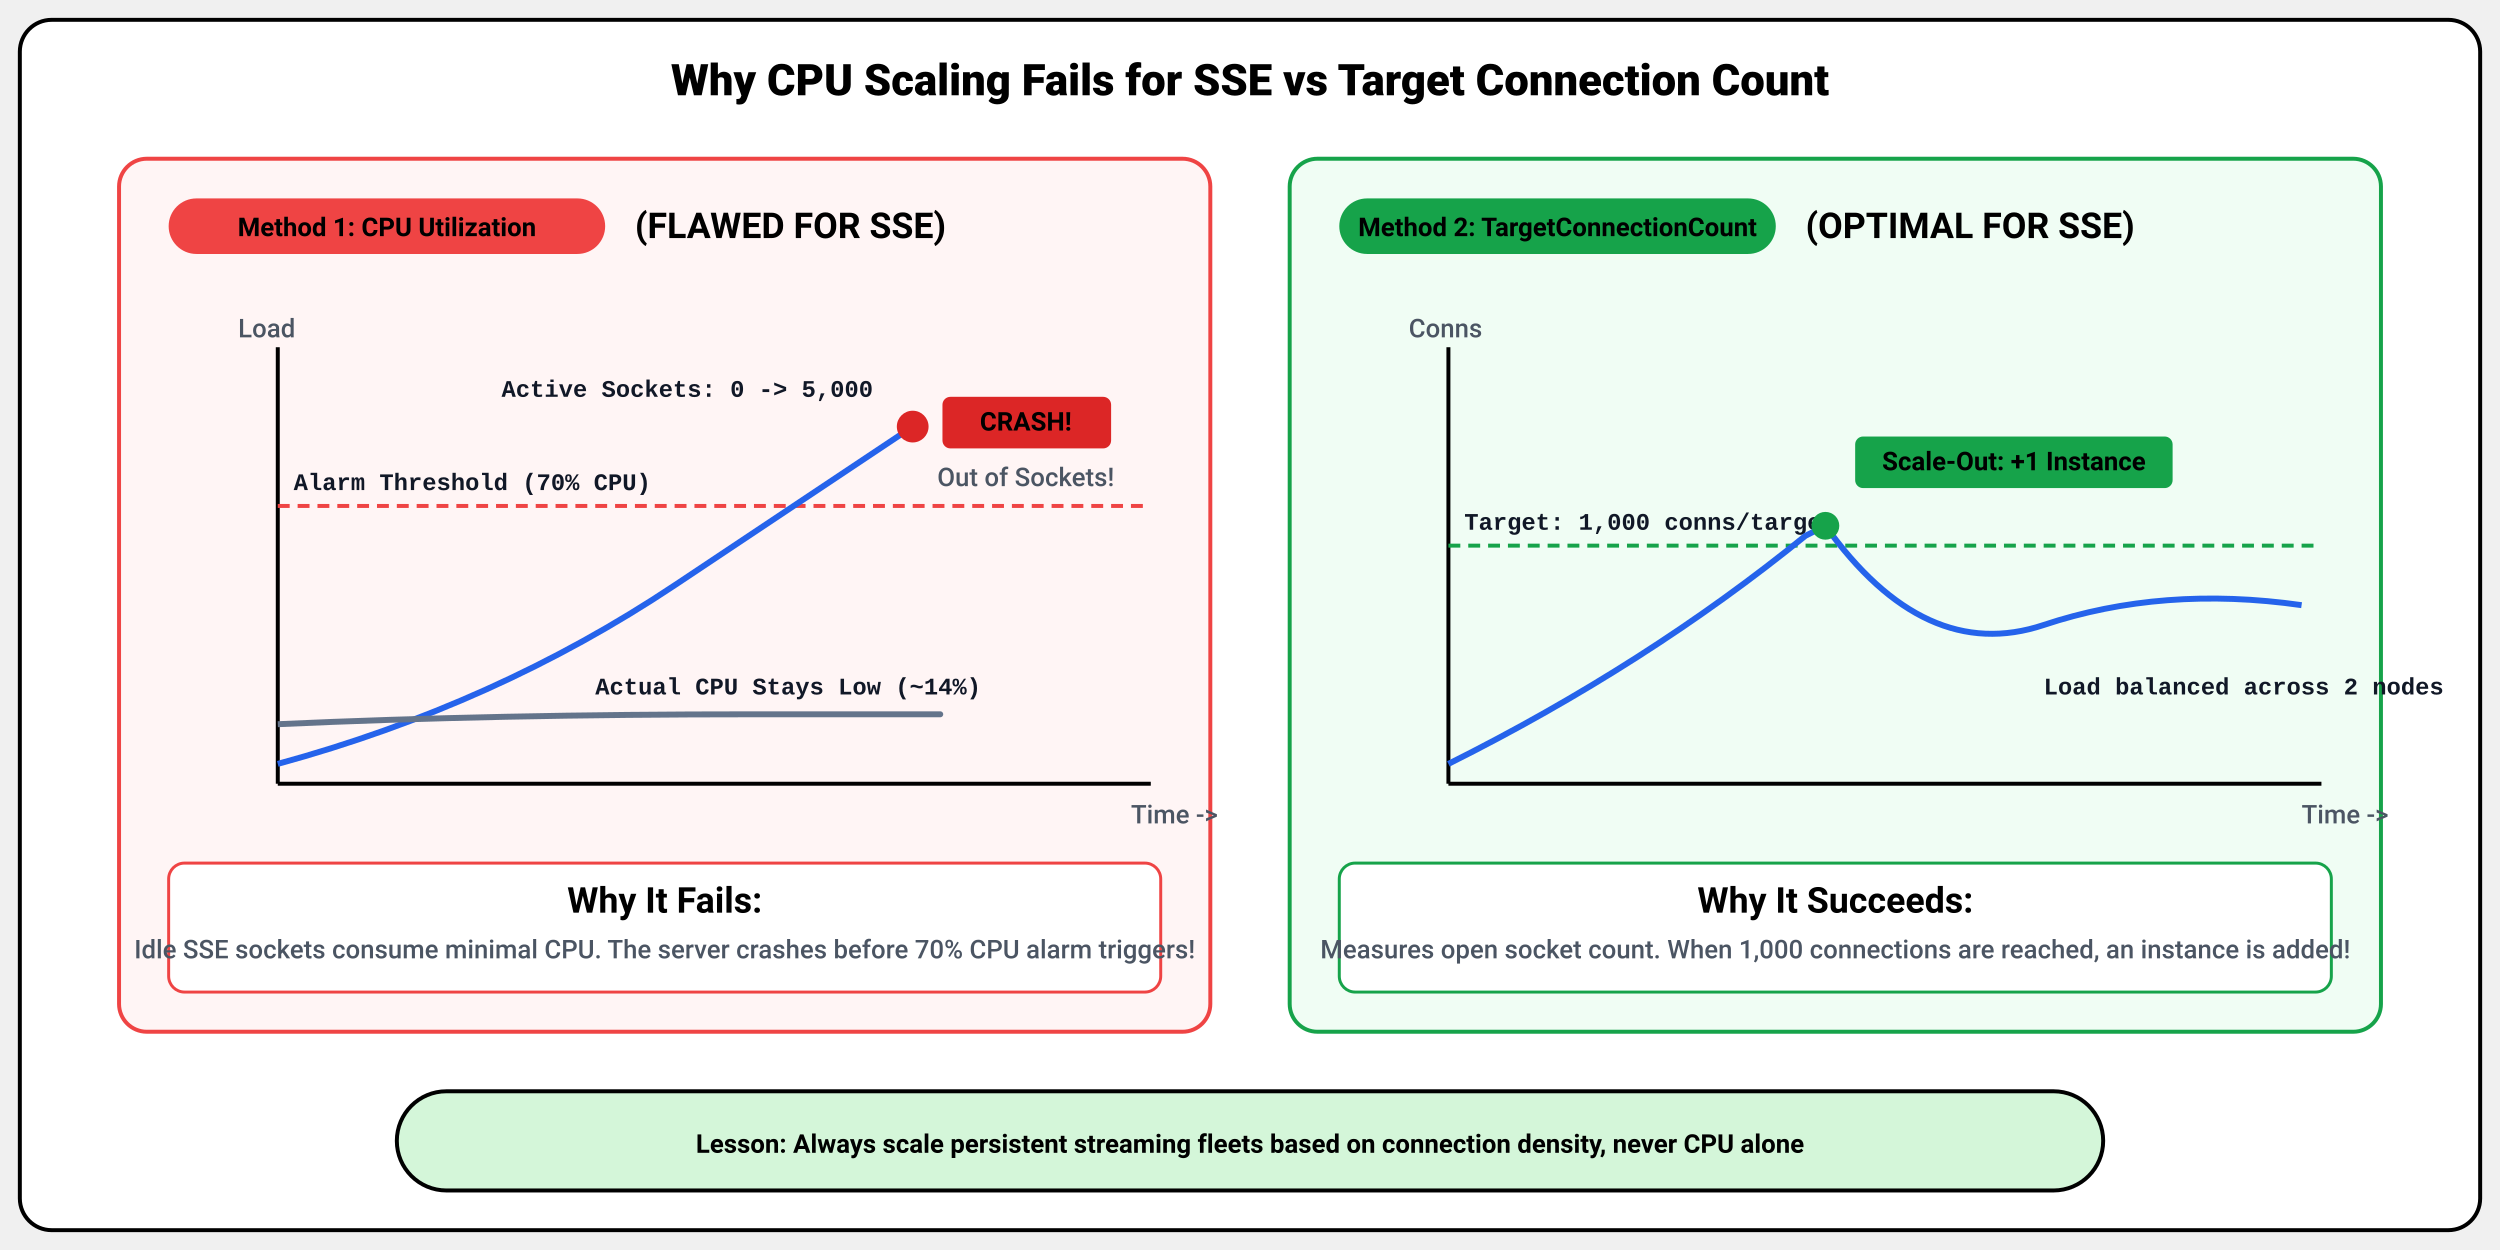
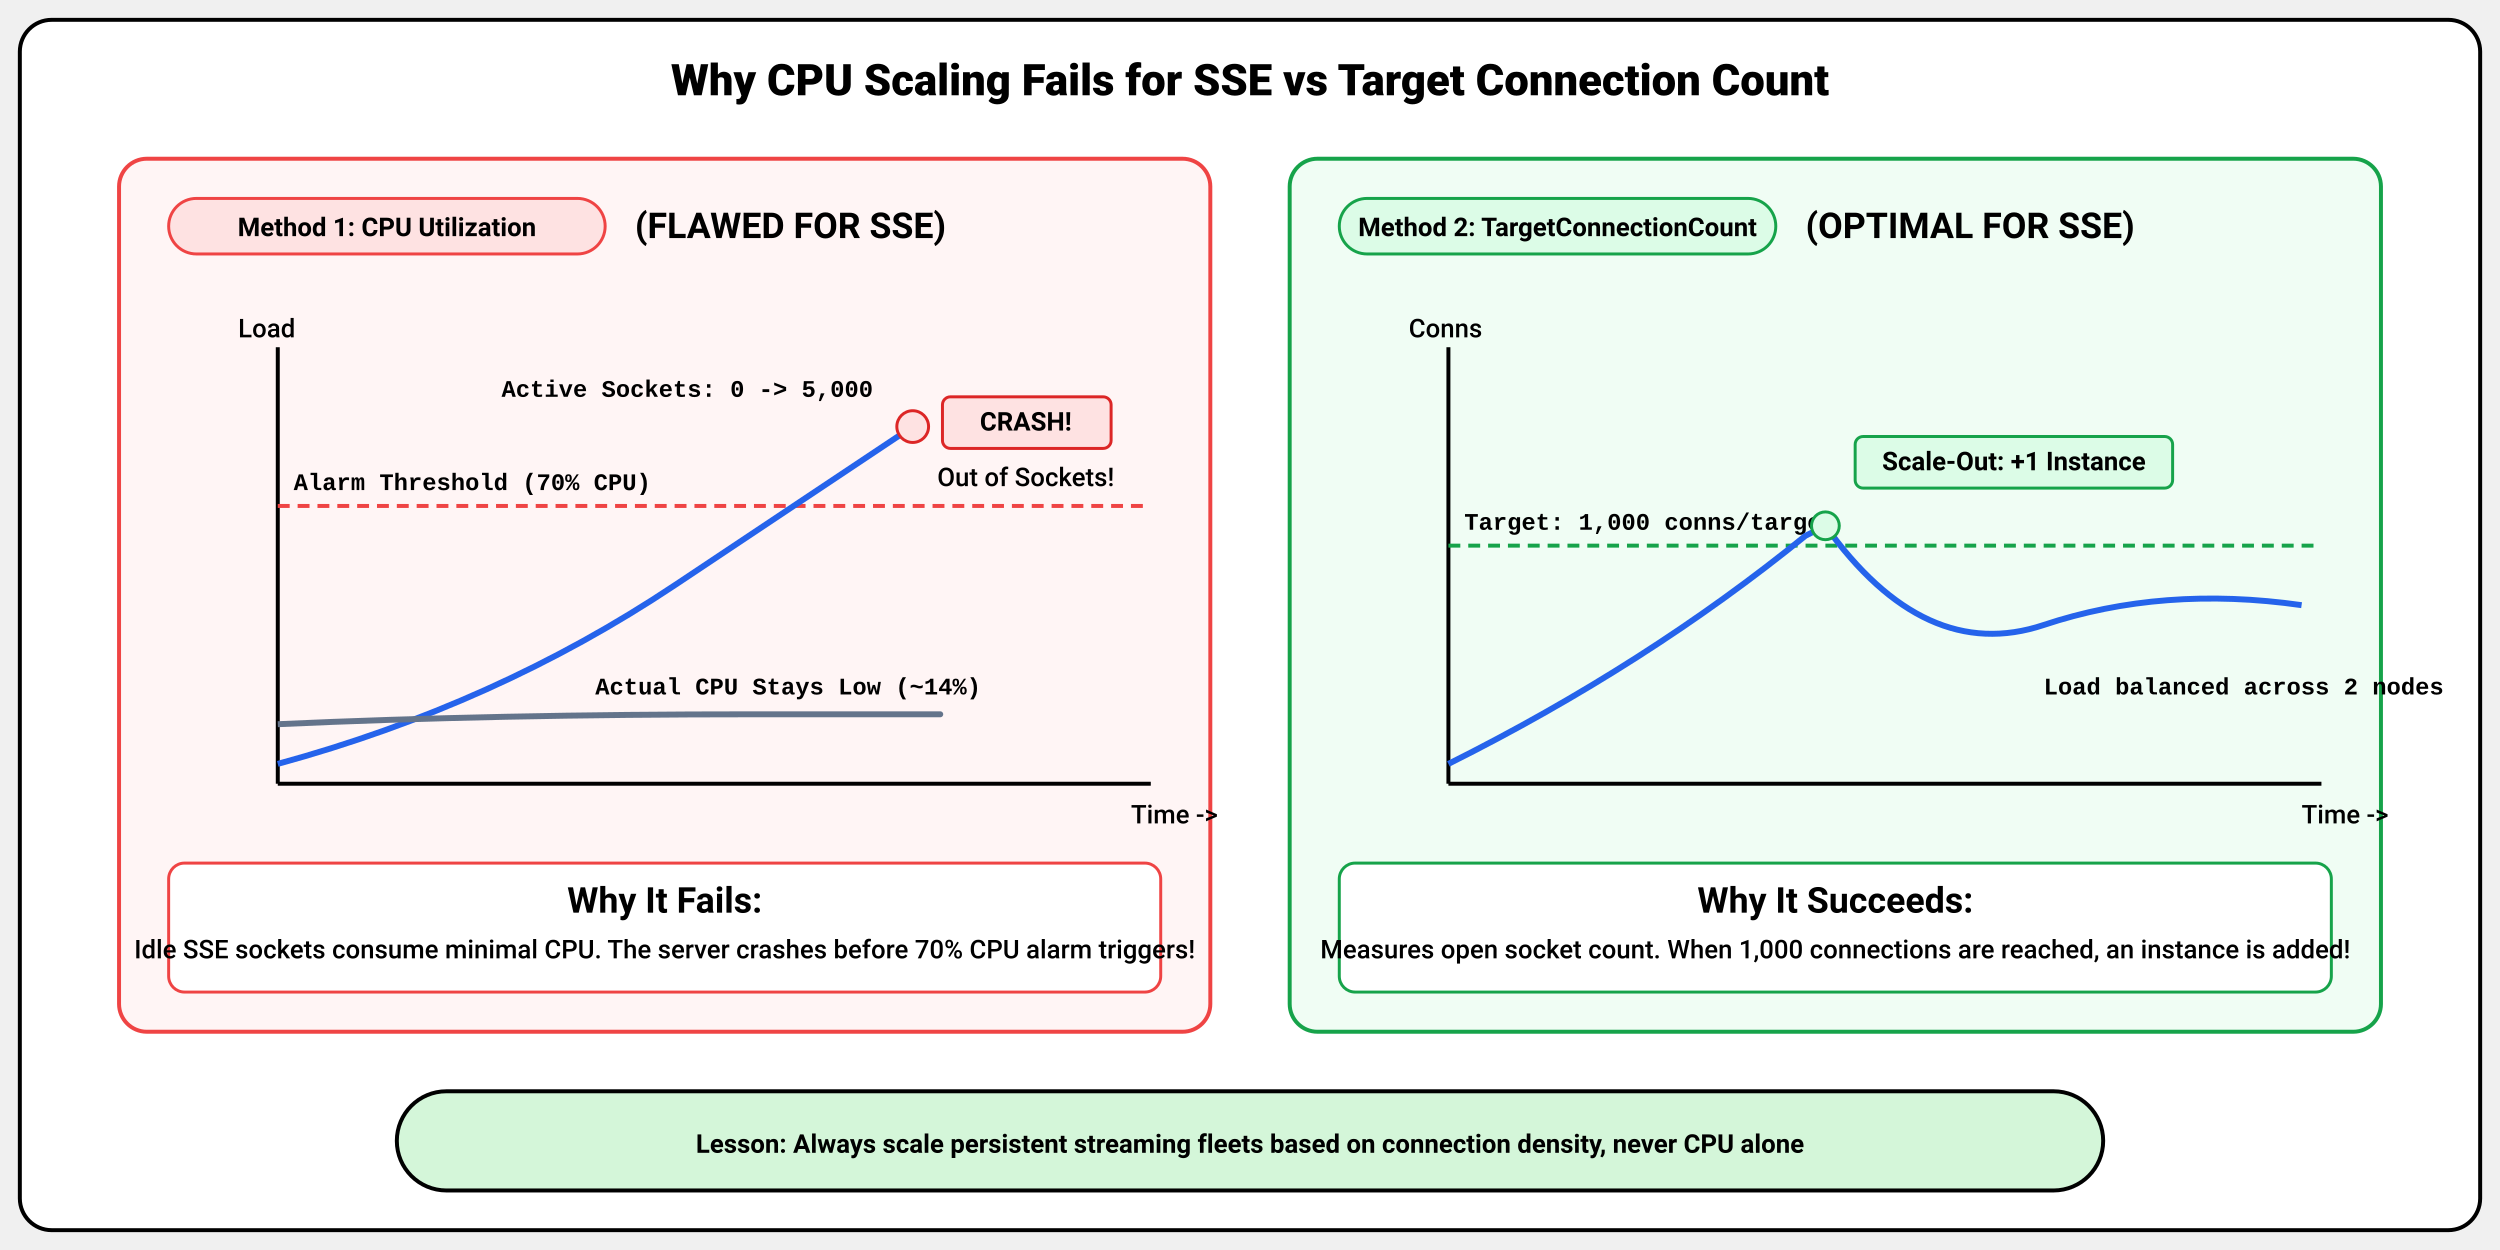
<svg xmlns="http://www.w3.org/2000/svg" viewBox="0 0 1260 630" width="100%">
  <defs>
    <style>
      .txt-title { font-family: -apple-system, BlinkMacSystemFont, "Segoe UI", Roboto, Helvetica, Arial, sans-serif; font-size: 22px; font-weight: 800; fill: #000000; }
      .txt-node-title { font-family: -apple-system, BlinkMacSystemFont, "Segoe UI", Roboto, Helvetica, Arial, sans-serif; font-size: 18px; font-weight: 700; fill: #000000; }
-       .txt-node-sub { font-family: -apple-system, BlinkMacSystemFont, "Segoe UI", Roboto, Helvetica, Arial, sans-serif; font-size: 13px; font-weight: 500; fill: #4b5563; }
-       .txt-node-code { font-family: "SFMono-Regular", Consolas, "Liberation Mono", Menlo, monospace; font-size: 12px; font-weight: 700; fill: #111827; }
+       .txt-node-sub { font-family: -apple-system, BlinkMacSystemFont, "Segoe UI", Roboto, Helvetica, Arial, sans-serif; font-size: 13px; font-weight: 500; fill: #000000; }
+       .txt-node-code { font-family: "SFMono-Regular", Consolas, "Liberation Mono", Menlo, monospace; font-size: 12px; font-weight: 700; fill: #000000; }
      .txt-badge { font-family: -apple-system, BlinkMacSystemFont, "Segoe UI", Roboto, Helvetica, Arial, sans-serif; font-size: 13px; font-weight: 700; fill: #000000; }

      @keyframes pulse-dot {
        0% { r: 6px; }
        50% { r: 9px; }
        100% { r: 6px; }
      }
      .anim-crash {
        animation: pulse-dot 1.5s infinite ease-in-out;
      }
    </style>
  </defs>
  <rect x="10" y="10" width="1240" height="610" rx="16" fill="#ffffff" stroke="#000000" stroke-width="2" />
  <text x="630" y="48" class="txt-title" text-anchor="middle">Why CPU Scaling Fails for SSE vs Target Connection Count</text>
  <g transform="translate(60, 80)">
    <rect width="550" height="440" rx="14" fill="#fff5f5" stroke="#ef4444" stroke-width="2" />
-     <rect x="25" y="20" width="220" height="28" rx="14" fill="#ef4444" />
-     <text x="135" y="39" class="txt-badge" fill="#ffffff" font-size="12" text-anchor="middle">Method 1: CPU Utilization</text>
-     <text x="260" y="40" class="txt-node-title" font-size="16" fill="#dc2626">(FLAWED FOR SSE)</text>
+     <rect x="25" y="20" width="220" height="28" rx="14" fill="#fee2e2" stroke="#ef4444" stroke-width="1.5" />
+     <text x="135" y="39" class="txt-badge" font-size="12" text-anchor="middle">Method 1: CPU Utilization</text>
+     <text x="260" y="40" class="txt-node-title" font-size="16">(FLAWED FOR SSE)</text>
    <g transform="translate(40, 75)">
      <line x1="40" y1="20" x2="40" y2="240" stroke="#000000" stroke-width="2" />
      <line x1="40" y1="240" x2="480" y2="240" stroke="#000000" stroke-width="2" />
      <text x="470" y="260" class="txt-node-sub">Time -&gt;</text>
      <text x="20" y="15" class="txt-node-sub">Load</text>
      <line x1="40" y1="100" x2="480" y2="100" stroke="#ef4444" stroke-width="2" stroke-dasharray="6 4" />
-       <text x="48" y="92" class="txt-node-code" font-size="11" fill="#dc2626">Alarm Threshold (70% CPU)</text>
+       <text x="48" y="92" class="txt-node-code" font-size="11">Alarm Threshold (70% CPU)</text>
      <path d="M 40 230 Q 150 200 240 140 T 360 60" fill="none" stroke="#2563eb" stroke-width="3" />
-       <text x="340" y="45" class="txt-node-code" font-size="11" fill="#2563eb" text-anchor="end">Active Sockets: 0 -&gt; 5,000</text>
+       <text x="340" y="45" class="txt-node-code" font-size="11" text-anchor="end">Active Sockets: 0 -&gt; 5,000</text>
      <path d="M 40 210 Q 150 205 280 205 T 360 205" fill="none" stroke="#64748b" stroke-width="3" />
-       <text x="200" y="195" class="txt-node-code" font-size="11" fill="#475569">Actual CPU Stays Low (~14%)</text>
-       <circle cx="360" cy="60" r="8" fill="#dc2626" class="anim-crash" />
-       <rect x="375" y="45" width="85" height="26" rx="4" fill="#dc2626" />
-       <text x="417" y="62" class="txt-badge" font-size="11" fill="#ffffff" text-anchor="middle">CRASH!</text>
-       <text x="417" y="90" class="txt-node-sub" font-size="11" fill="#dc2626" text-anchor="middle">Out of Sockets!</text>
+       <text x="200" y="195" class="txt-node-code" font-size="11">Actual CPU Stays Low (~14%)</text>
+       <circle cx="360" cy="60" r="8" fill="#fee2e2" stroke="#dc2626" stroke-width="1.5" class="anim-crash" />
+       <rect x="375" y="45" width="85" height="26" rx="4" fill="#fee2e2" stroke="#dc2626" stroke-width="1.5" />
+       <text x="417" y="62" class="txt-badge" font-size="11" text-anchor="middle">CRASH!</text>
+       <text x="417" y="90" class="txt-node-sub" font-size="11" text-anchor="middle">Out of Sockets!</text>
    </g>
    <rect x="25" y="355" width="500" height="65" rx="8" fill="#ffffff" stroke="#ef4444" stroke-width="1.5" />
-     <text x="275" y="380" class="txt-node-title" font-size="14" fill="#dc2626" text-anchor="middle">Why It Fails:</text>
+     <text x="275" y="380" class="txt-node-title" font-size="14" text-anchor="middle">Why It Fails:</text>
    <text x="275" y="403" class="txt-node-sub" font-size="12.5" text-anchor="middle">Idle SSE sockets consume minimal CPU. The server crashes before 70% CPU alarm triggers!</text>
  </g>
  <g transform="translate(650, 80)">
    <rect width="550" height="440" rx="14" fill="#f0fdf4" stroke="#16a34a" stroke-width="2" />
-     <rect x="25" y="20" width="220" height="28" rx="14" fill="#16a34a" />
-     <text x="135" y="39" class="txt-badge" fill="#ffffff" font-size="12" text-anchor="middle">Method 2: TargetConnectionCount</text>
-     <text x="260" y="40" class="txt-node-title" font-size="16" fill="#15803d">(OPTIMAL FOR SSE)</text>
+     <rect x="25" y="20" width="220" height="28" rx="14" fill="#dcfce7" stroke="#16a34a" stroke-width="1.5" />
+     <text x="135" y="39" class="txt-badge" font-size="12" text-anchor="middle">Method 2: TargetConnectionCount</text>
+     <text x="260" y="40" class="txt-node-title" font-size="16">(OPTIMAL FOR SSE)</text>
    <g transform="translate(40, 75)">
      <line x1="40" y1="20" x2="40" y2="240" stroke="#000000" stroke-width="2" />
      <line x1="40" y1="240" x2="480" y2="240" stroke="#000000" stroke-width="2" />
      <text x="470" y="260" class="txt-node-sub">Time -&gt;</text>
      <text x="20" y="15" class="txt-node-sub">Conns</text>
      <line x1="40" y1="120" x2="480" y2="120" stroke="#16a34a" stroke-width="2" stroke-dasharray="6 4" />
-       <text x="48" y="112" class="txt-node-code" font-size="11" fill="#15803d">Target: 1,000 conns/target</text>
+       <text x="48" y="112" class="txt-node-code" font-size="11">Target: 1,000 conns/target</text>
      <path d="M 40 230 Q 140 180 220 115 L 230 110" fill="none" stroke="#2563eb" stroke-width="3" />
      <path d="M 230 110 Q 280 180 340 160 T 470 150" fill="none" stroke="#2563eb" stroke-width="3" />
-       <circle cx="230" cy="110" r="7" fill="#16a34a" />
-       <rect x="245" y="65" width="160" height="26" rx="4" fill="#16a34a" />
-       <text x="325" y="82" class="txt-badge" font-size="11" fill="#ffffff" text-anchor="middle">Scale-Out: +1 Instance</text>
-       <text x="340" y="195" class="txt-node-code" font-size="11" fill="#15803d">Load balanced across 2 nodes</text>
+       <circle cx="230" cy="110" r="7" fill="#dcfce7" stroke="#16a34a" stroke-width="1.5" />
+       <rect x="245" y="65" width="160" height="26" rx="4" fill="#dcfce7" stroke="#16a34a" stroke-width="1.5" />
+       <text x="325" y="82" class="txt-badge" font-size="11" text-anchor="middle">Scale-Out: +1 Instance</text>
+       <text x="340" y="195" class="txt-node-code" font-size="11">Load balanced across 2 nodes</text>
    </g>
    <rect x="25" y="355" width="500" height="65" rx="8" fill="#ffffff" stroke="#16a34a" stroke-width="1.5" />
-     <text x="275" y="380" class="txt-node-title" font-size="14" fill="#15803d" text-anchor="middle">Why It Succeeds:</text>
+     <text x="275" y="380" class="txt-node-title" font-size="14" text-anchor="middle">Why It Succeeds:</text>
    <text x="275" y="403" class="txt-node-sub" font-size="12.5" text-anchor="middle">Measures open socket count. When 1,000 connections are reached, an instance is added!</text>
  </g>
  <g transform="translate(200, 550)">
    <rect width="860" height="50" rx="25" fill="#d4f6d9" stroke="#000000" stroke-width="2" />
    <text x="430" y="31" class="txt-badge" font-size="15" text-anchor="middle">Lesson: Always scale persistent streaming fleets based on connection density, never CPU alone</text>
  </g>
</svg>
